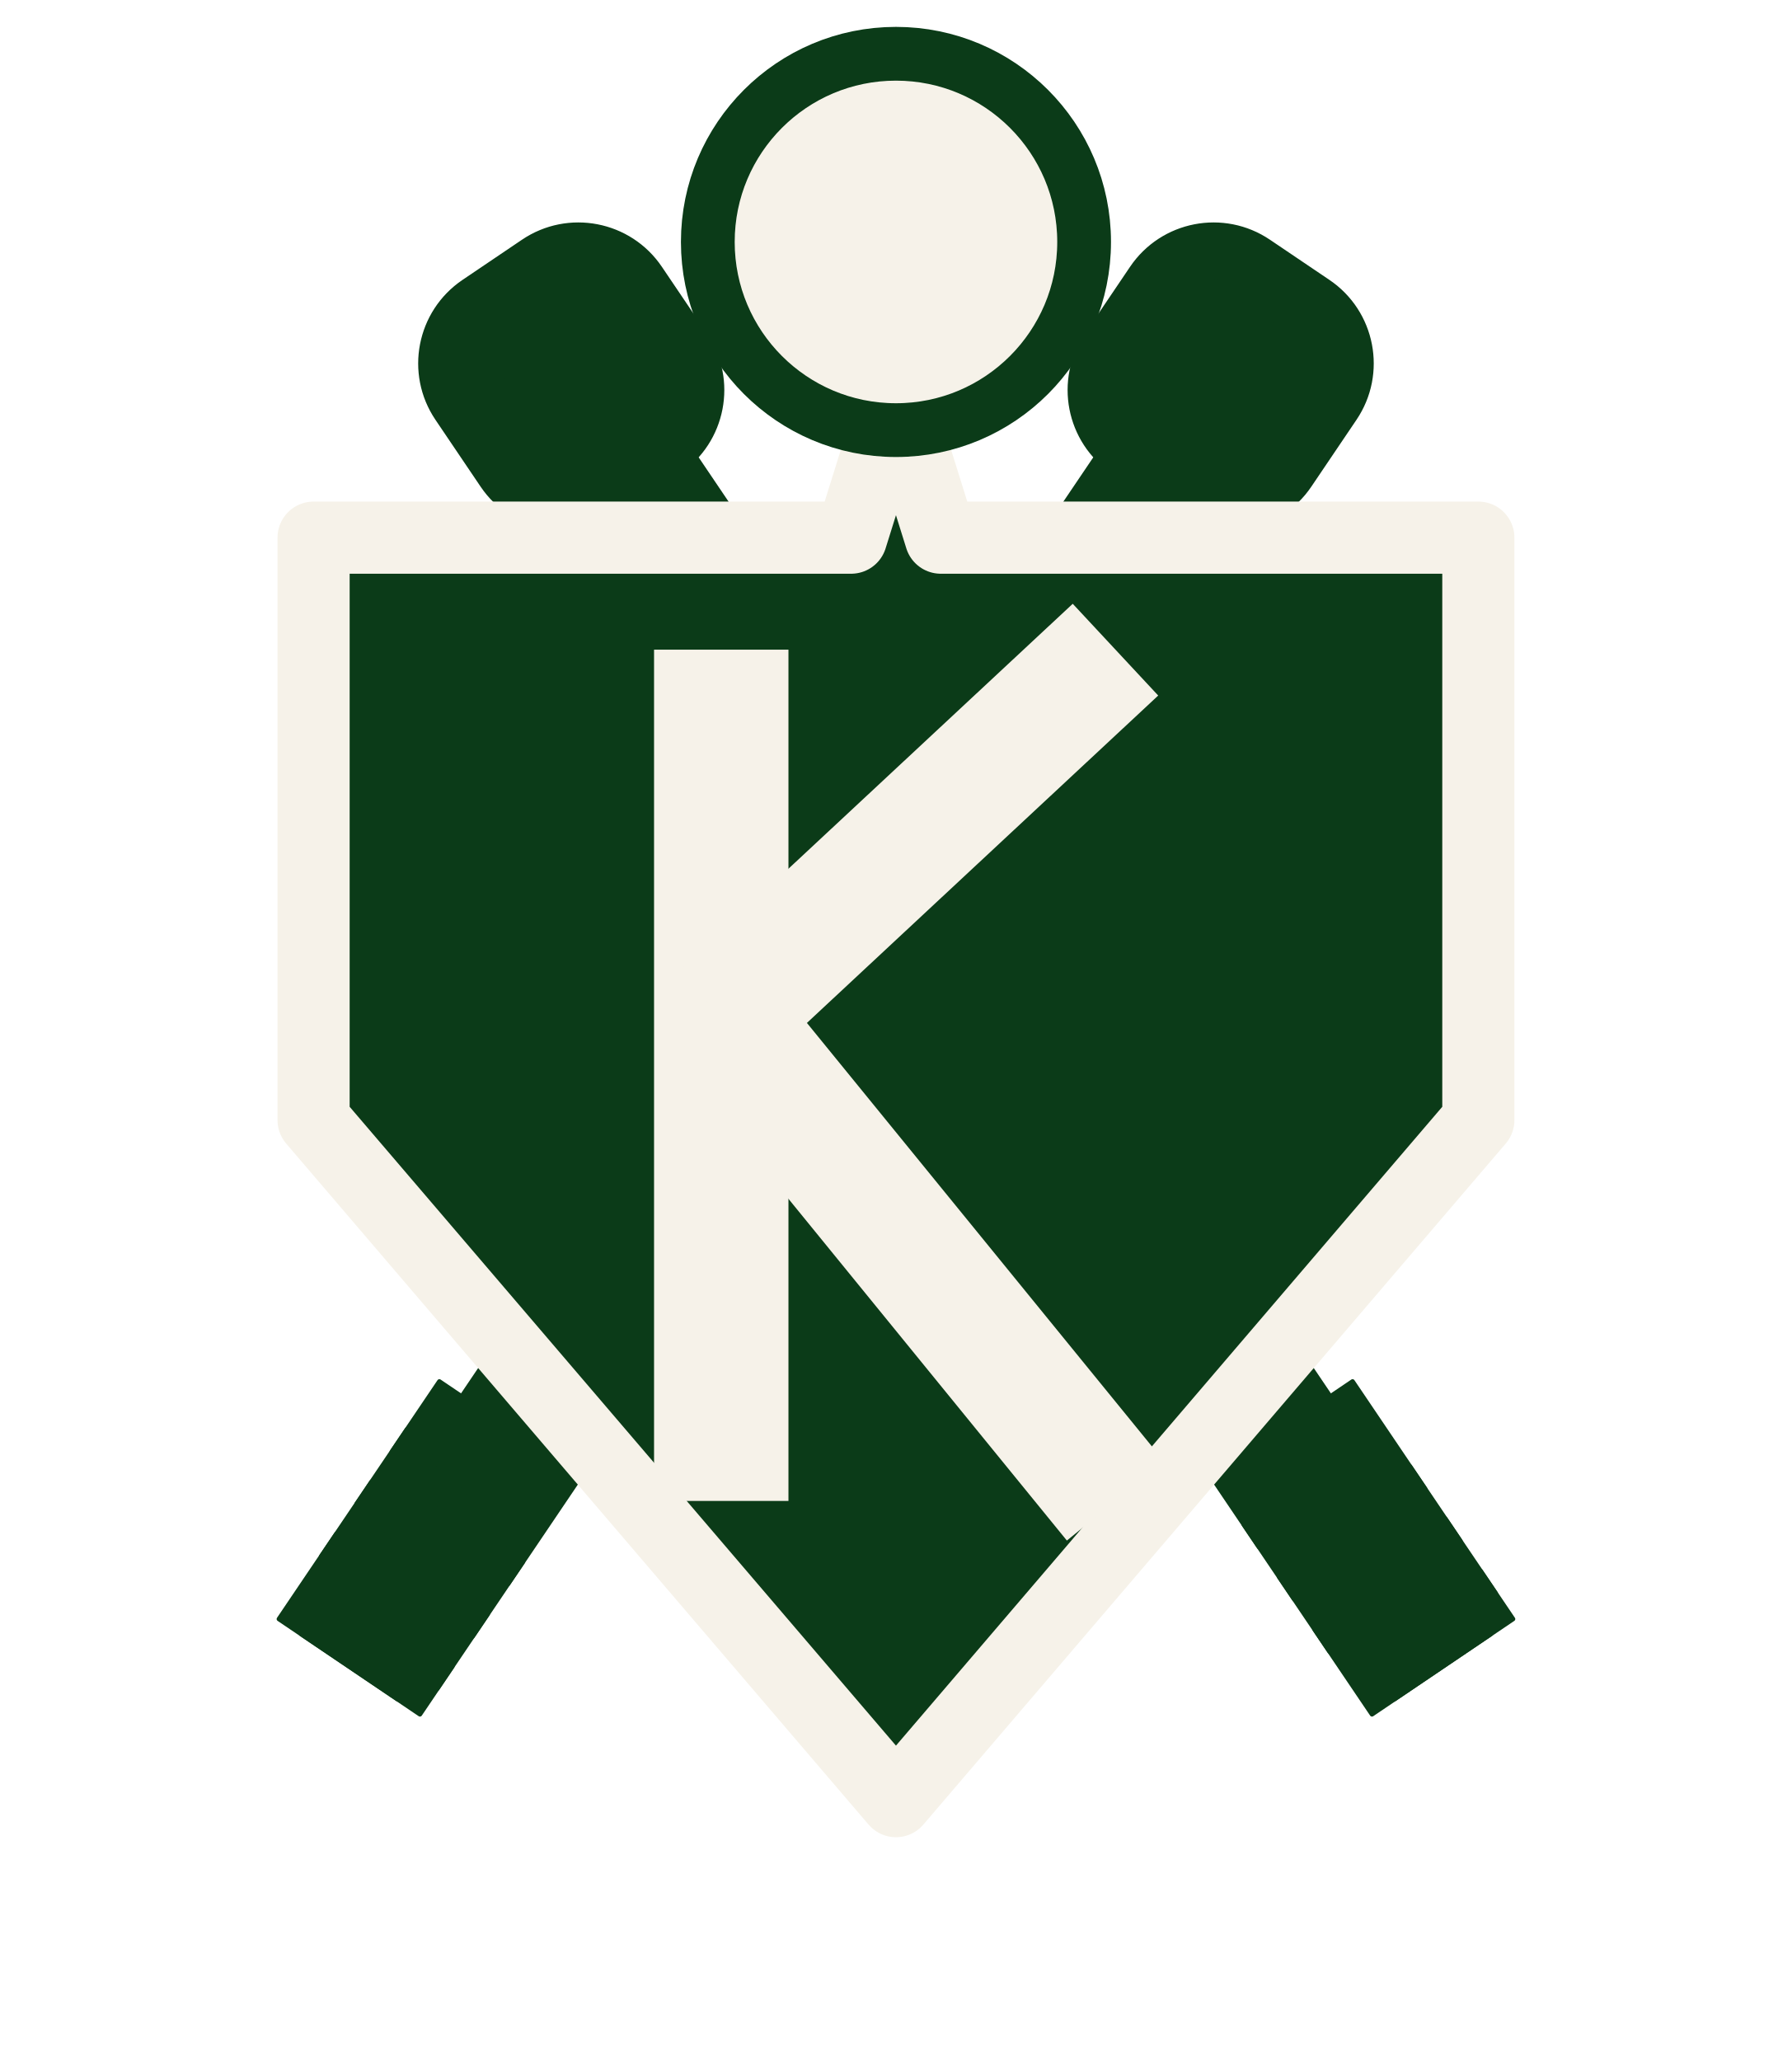
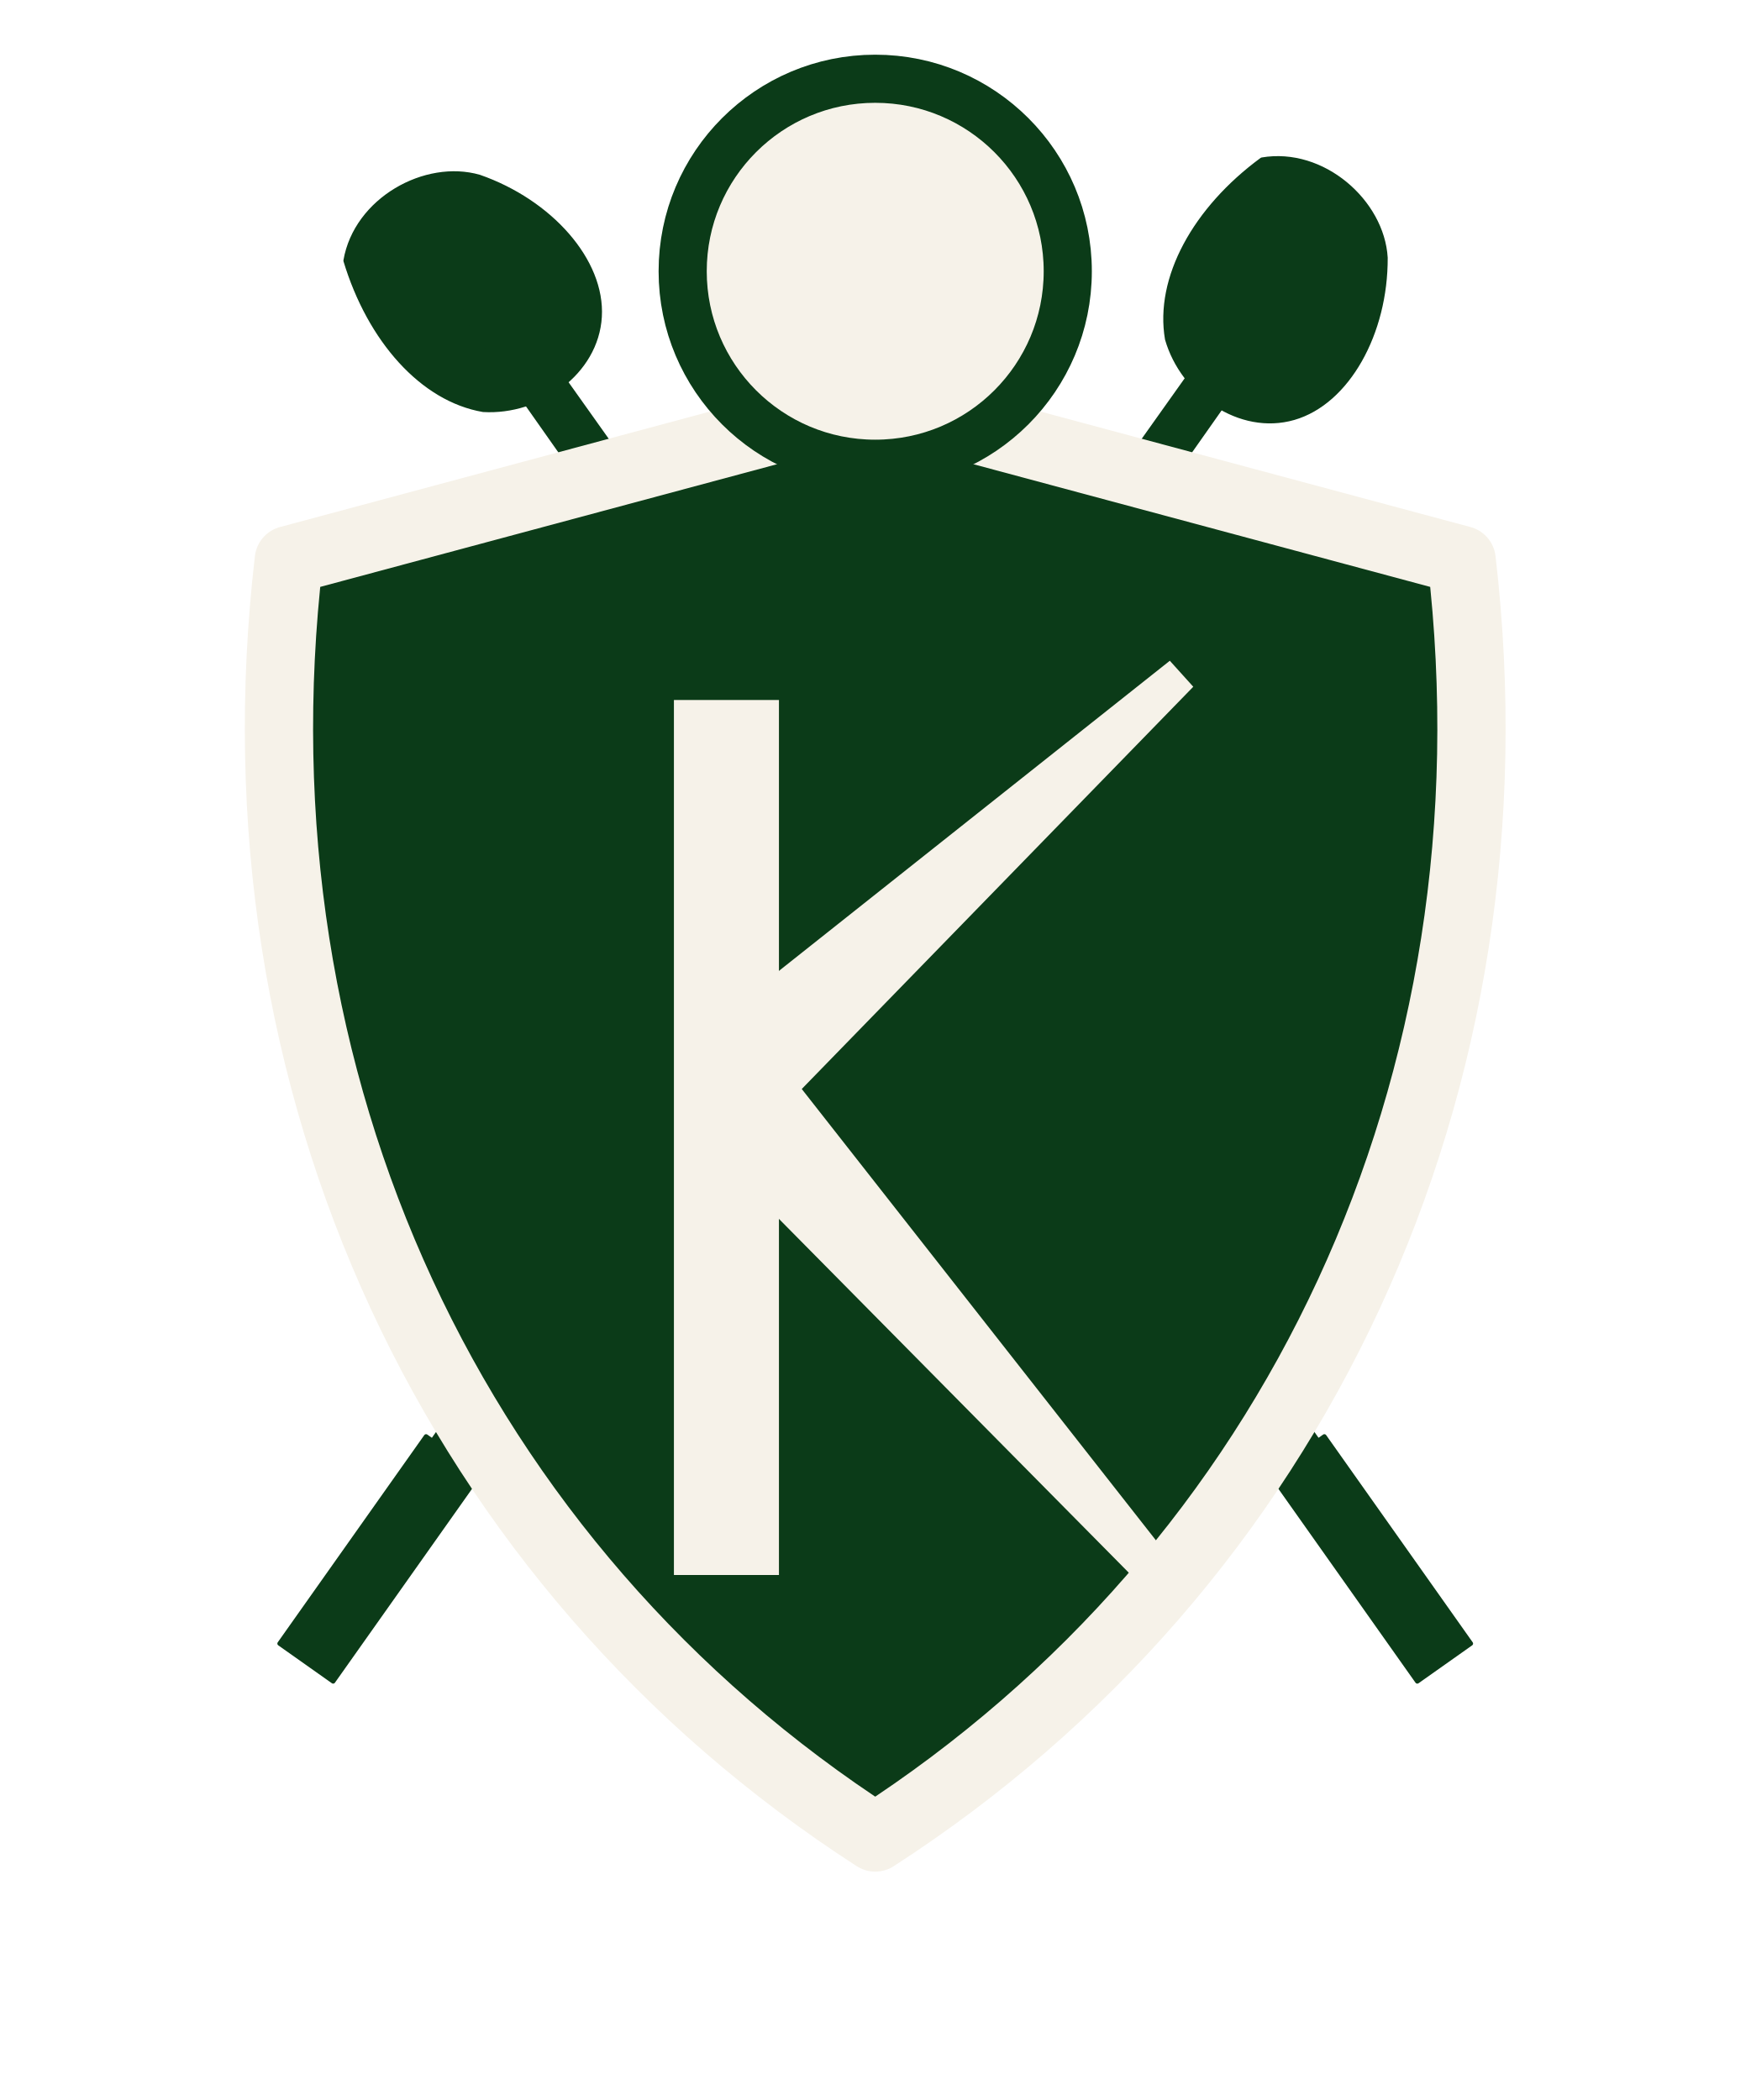
- <svg xmlns="http://www.w3.org/2000/svg" viewBox="0 0 400 460">
+ <svg xmlns="http://www.w3.org/2000/svg" viewBox="0 0 400 480">
  <g fill="#0B3B18" stroke="#0B3B18" stroke-width="1" stroke-linejoin="round">
-     <g transform="translate(118,70) rotate(-34.04)">
-       <rect x="-30" y="-14" width="60" height="62" rx="22" />
-       <polygon points="-13.00,0.00 -13.00,364.44 13.00,364.44 13.00,0.00" />
-       <polygon points="-19.00,300.44 -19.00,364.44 19.00,364.44 19.00,300.44" />
-       <polygon points="-19.00,313.36 19.00,323.36 19.00,329.36 -19.00,319.36" />
-       <polygon points="-19.00,327.44 19.00,337.44 19.00,343.44 -19.00,333.44" />
-       <polygon points="-19.00,341.52 19.00,351.52 19.00,357.52 -19.00,347.52" />
+     <g transform="translate(108,66) rotate(-35.26)">
+       <path d="M -20,-22 C -26,-4 -24,14 -14,24 C -4,32 12,32 20,22 C 28,12 26,-6 16,-20 C 8,-30 -10,-32 -20,-22 Z" />
+       <polygon points="-5.00,0.00 -5.75,336.55 5.75,336.55 5.00,0.00" />
+       <polygon points="-7.50,326.55 -7.50,384.55 7.50,384.55 7.50,326.55" />
    </g>
-     <g transform="translate(282,70) rotate(34.04)">
-       <rect x="-30" y="-14" width="60" height="62" rx="22" />
-       <polygon points="-13.00,0.00 -13.00,364.44 13.00,364.44 13.00,0.00" />
-       <polygon points="-19.00,300.44 -19.00,364.44 19.00,364.44 19.00,300.44" />
-       <polygon points="-19.00,313.36 19.00,323.36 19.00,329.36 -19.00,319.36" />
-       <polygon points="-19.00,327.44 19.00,337.44 19.00,343.44 -19.00,333.44" />
-       <polygon points="-19.00,341.52 19.00,351.52 19.00,357.52 -19.00,347.52" />
+     <g transform="translate(292,66) rotate(35.26)">
+       <path d="M -20,-22 C -26,-4 -24,14 -14,24 C -4,32 12,32 20,22 C 28,12 26,-6 16,-20 C 8,-30 -10,-32 -20,-22 Z" />
+       <polygon points="-5.00,0.00 -5.75,336.55 5.75,336.55 5.00,0.00" />
+       <polygon points="-7.50,326.55 -7.50,384.55 7.50,384.55 7.50,326.55" />
    </g>
  </g>
-   <g fill="#0B3B18" stroke="#F6F2E9" stroke-width="16.1" stroke-linejoin="round" stroke-linecap="round">
-     <polygon points="70.00,120.00 190.00,120.00 200.00,88.00 210.00,120.00 330.00,120.00 330.00,250.00 200.00,402.00 70.00,250.00" />
+   <g fill="#0B3B18" stroke="#F6F2E9" stroke-width="15.6" stroke-linejoin="round" stroke-linecap="round">
+     <path d="M66,128 L200,92 L334,128 C 348,248 296,358 200,420 C 104,358 52,248 66,128 Z" />
  </g>
-   <g fill="#F6F2E9" stroke="#0B3B18" stroke-width="12">
-     <circle cx="200" cy="54" r="42" />
+   <g fill="#F6F2E9" stroke="#0B3B18" stroke-width="11">
+     <circle cx="200.00" cy="62.00" r="44.00" />
  </g>
  <g fill="#F6F2E9">
-     <g transform="translate(145,145)">
-       <polygon points="1.00,0.00 1.00,190.00 31.00,190.00 31.00,0.00" />
-       <polygon points="25.54,92.24 113.54,10.24 94.46,-10.24 6.46,71.76" />
-       <polygon points="5.15,90.84 93.15,198.84 114.85,181.16 26.85,73.16" />
+     <g transform="translate(152,160)">
+       <polygon points="2.00,0.00 2.00,200.00 26.00,200.00 26.00,0.00" />
+       <polygon points="22.72,97.64 120.68,-3.03 115.32,-8.97 5.28,78.36" />
+       <polygon points="4.25,96.60 115.00,208.64 121.00,203.36 23.75,79.40" />
    </g>
  </g>
</svg>
